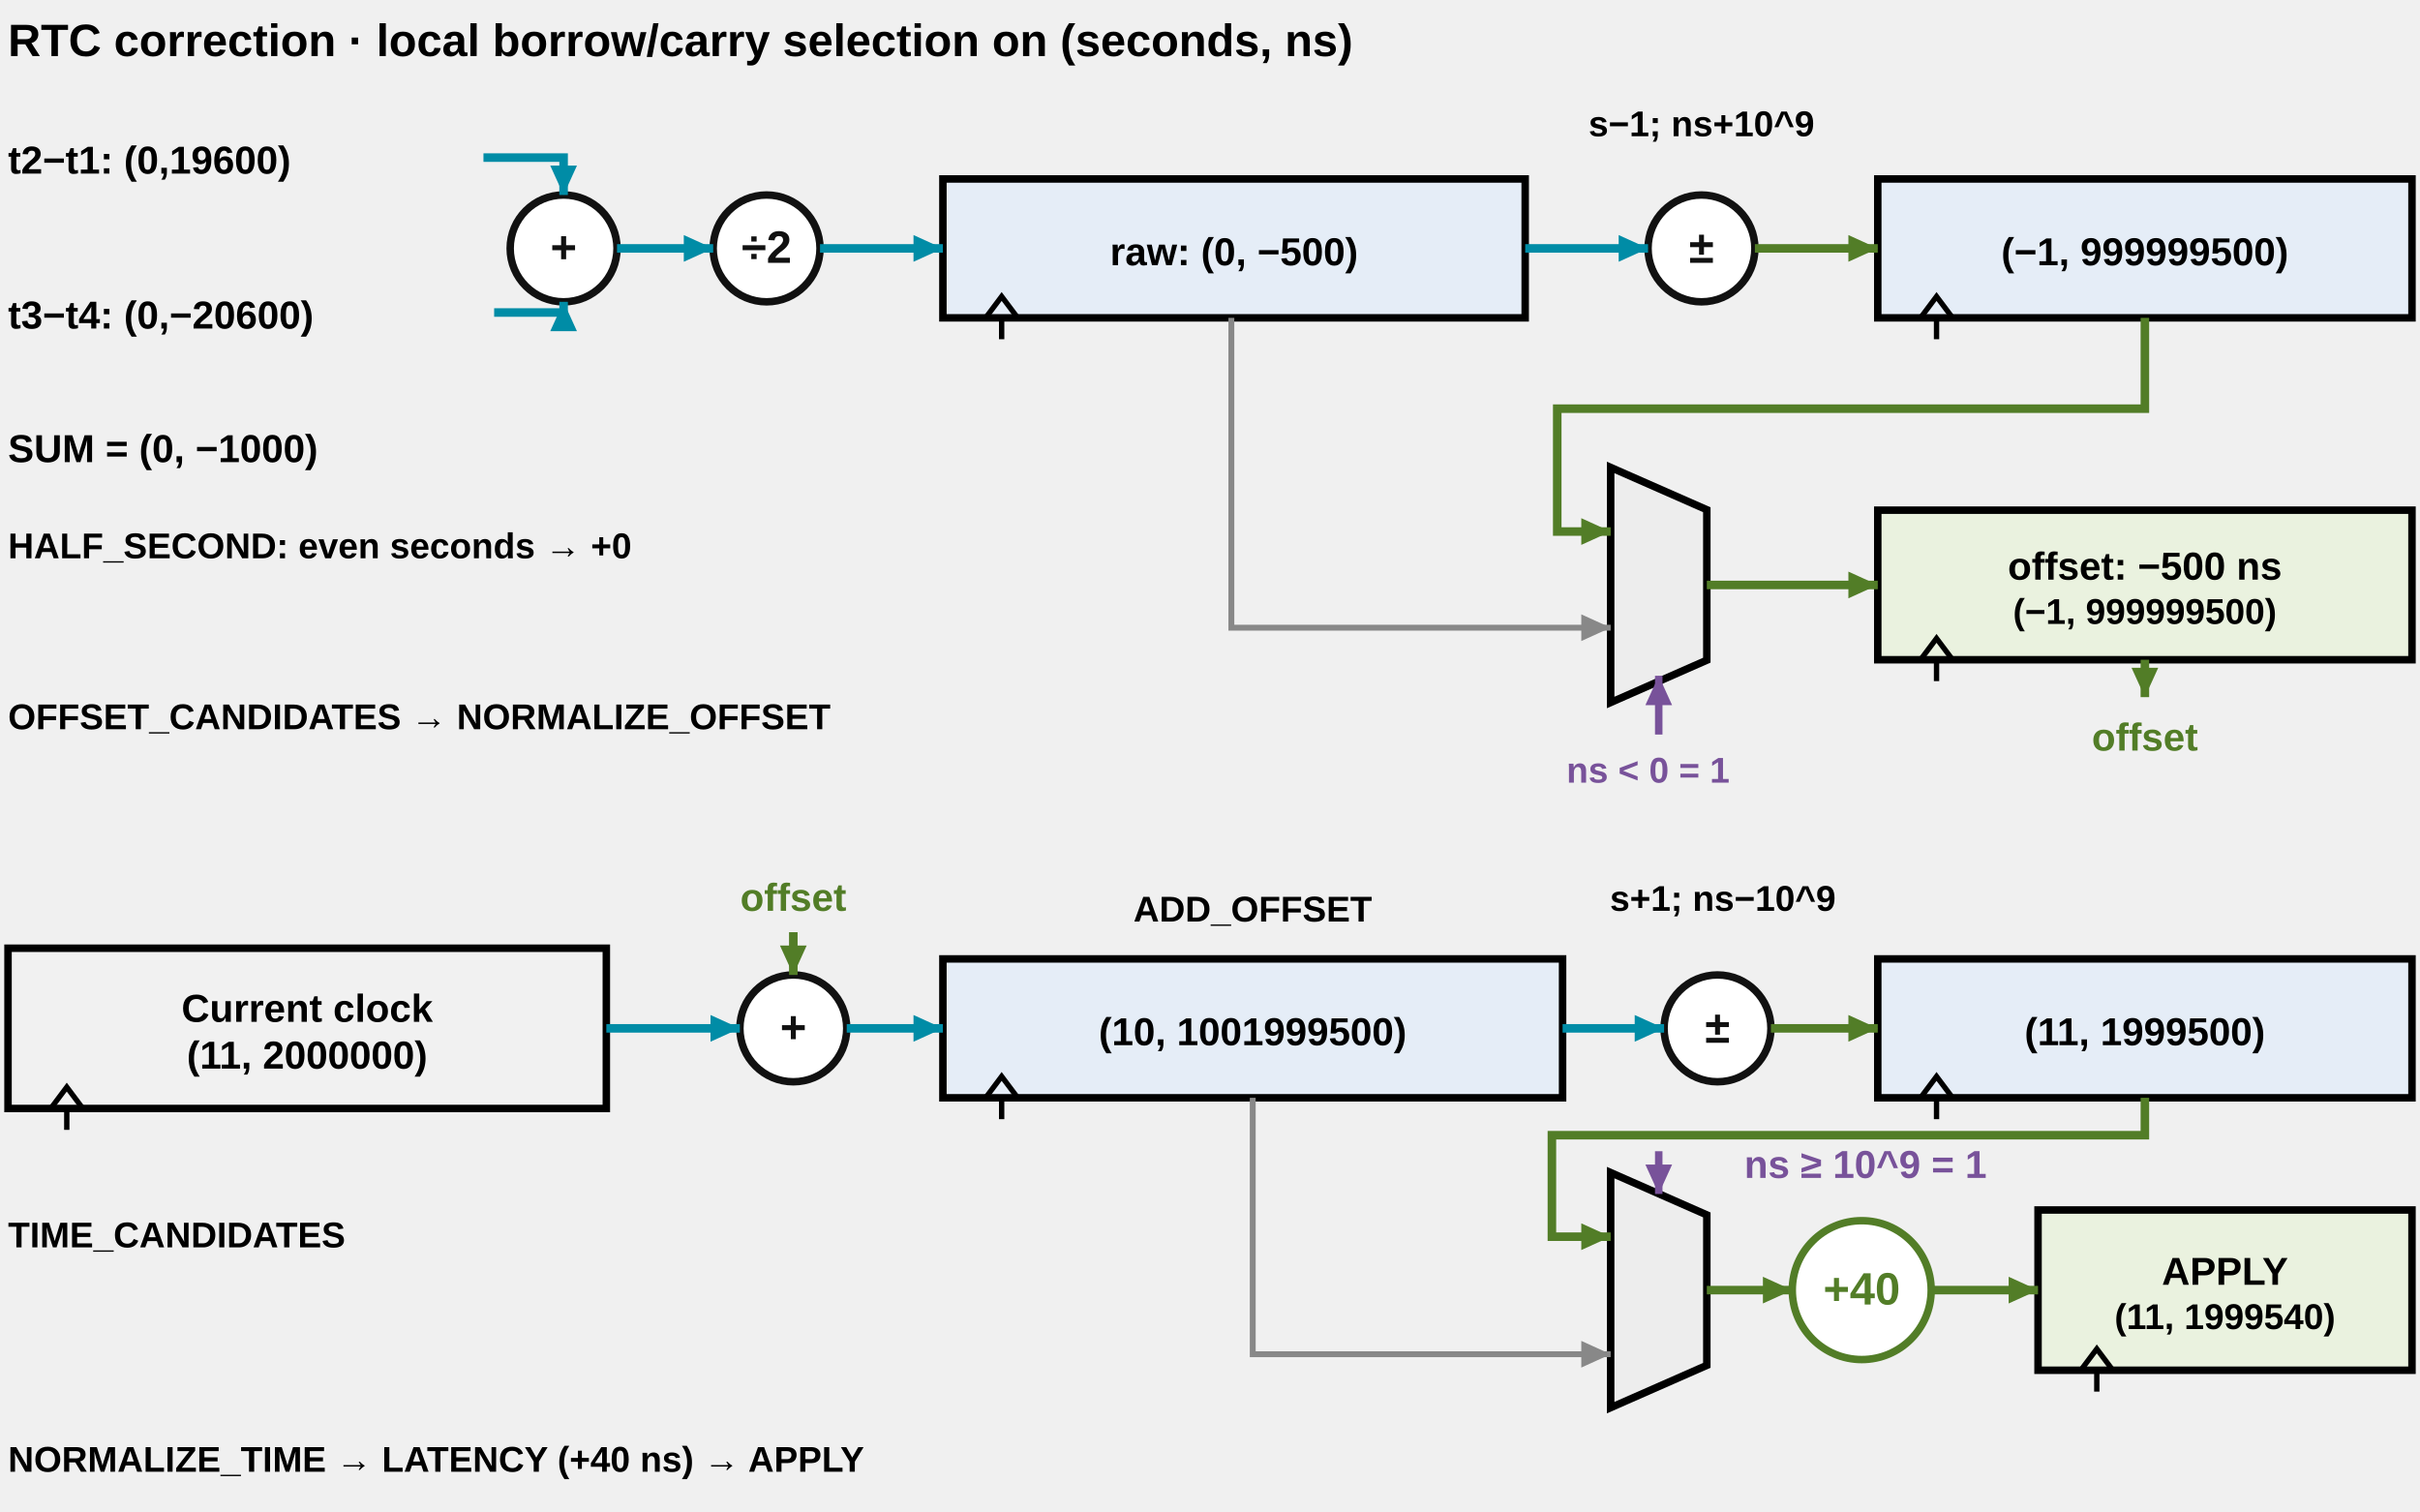
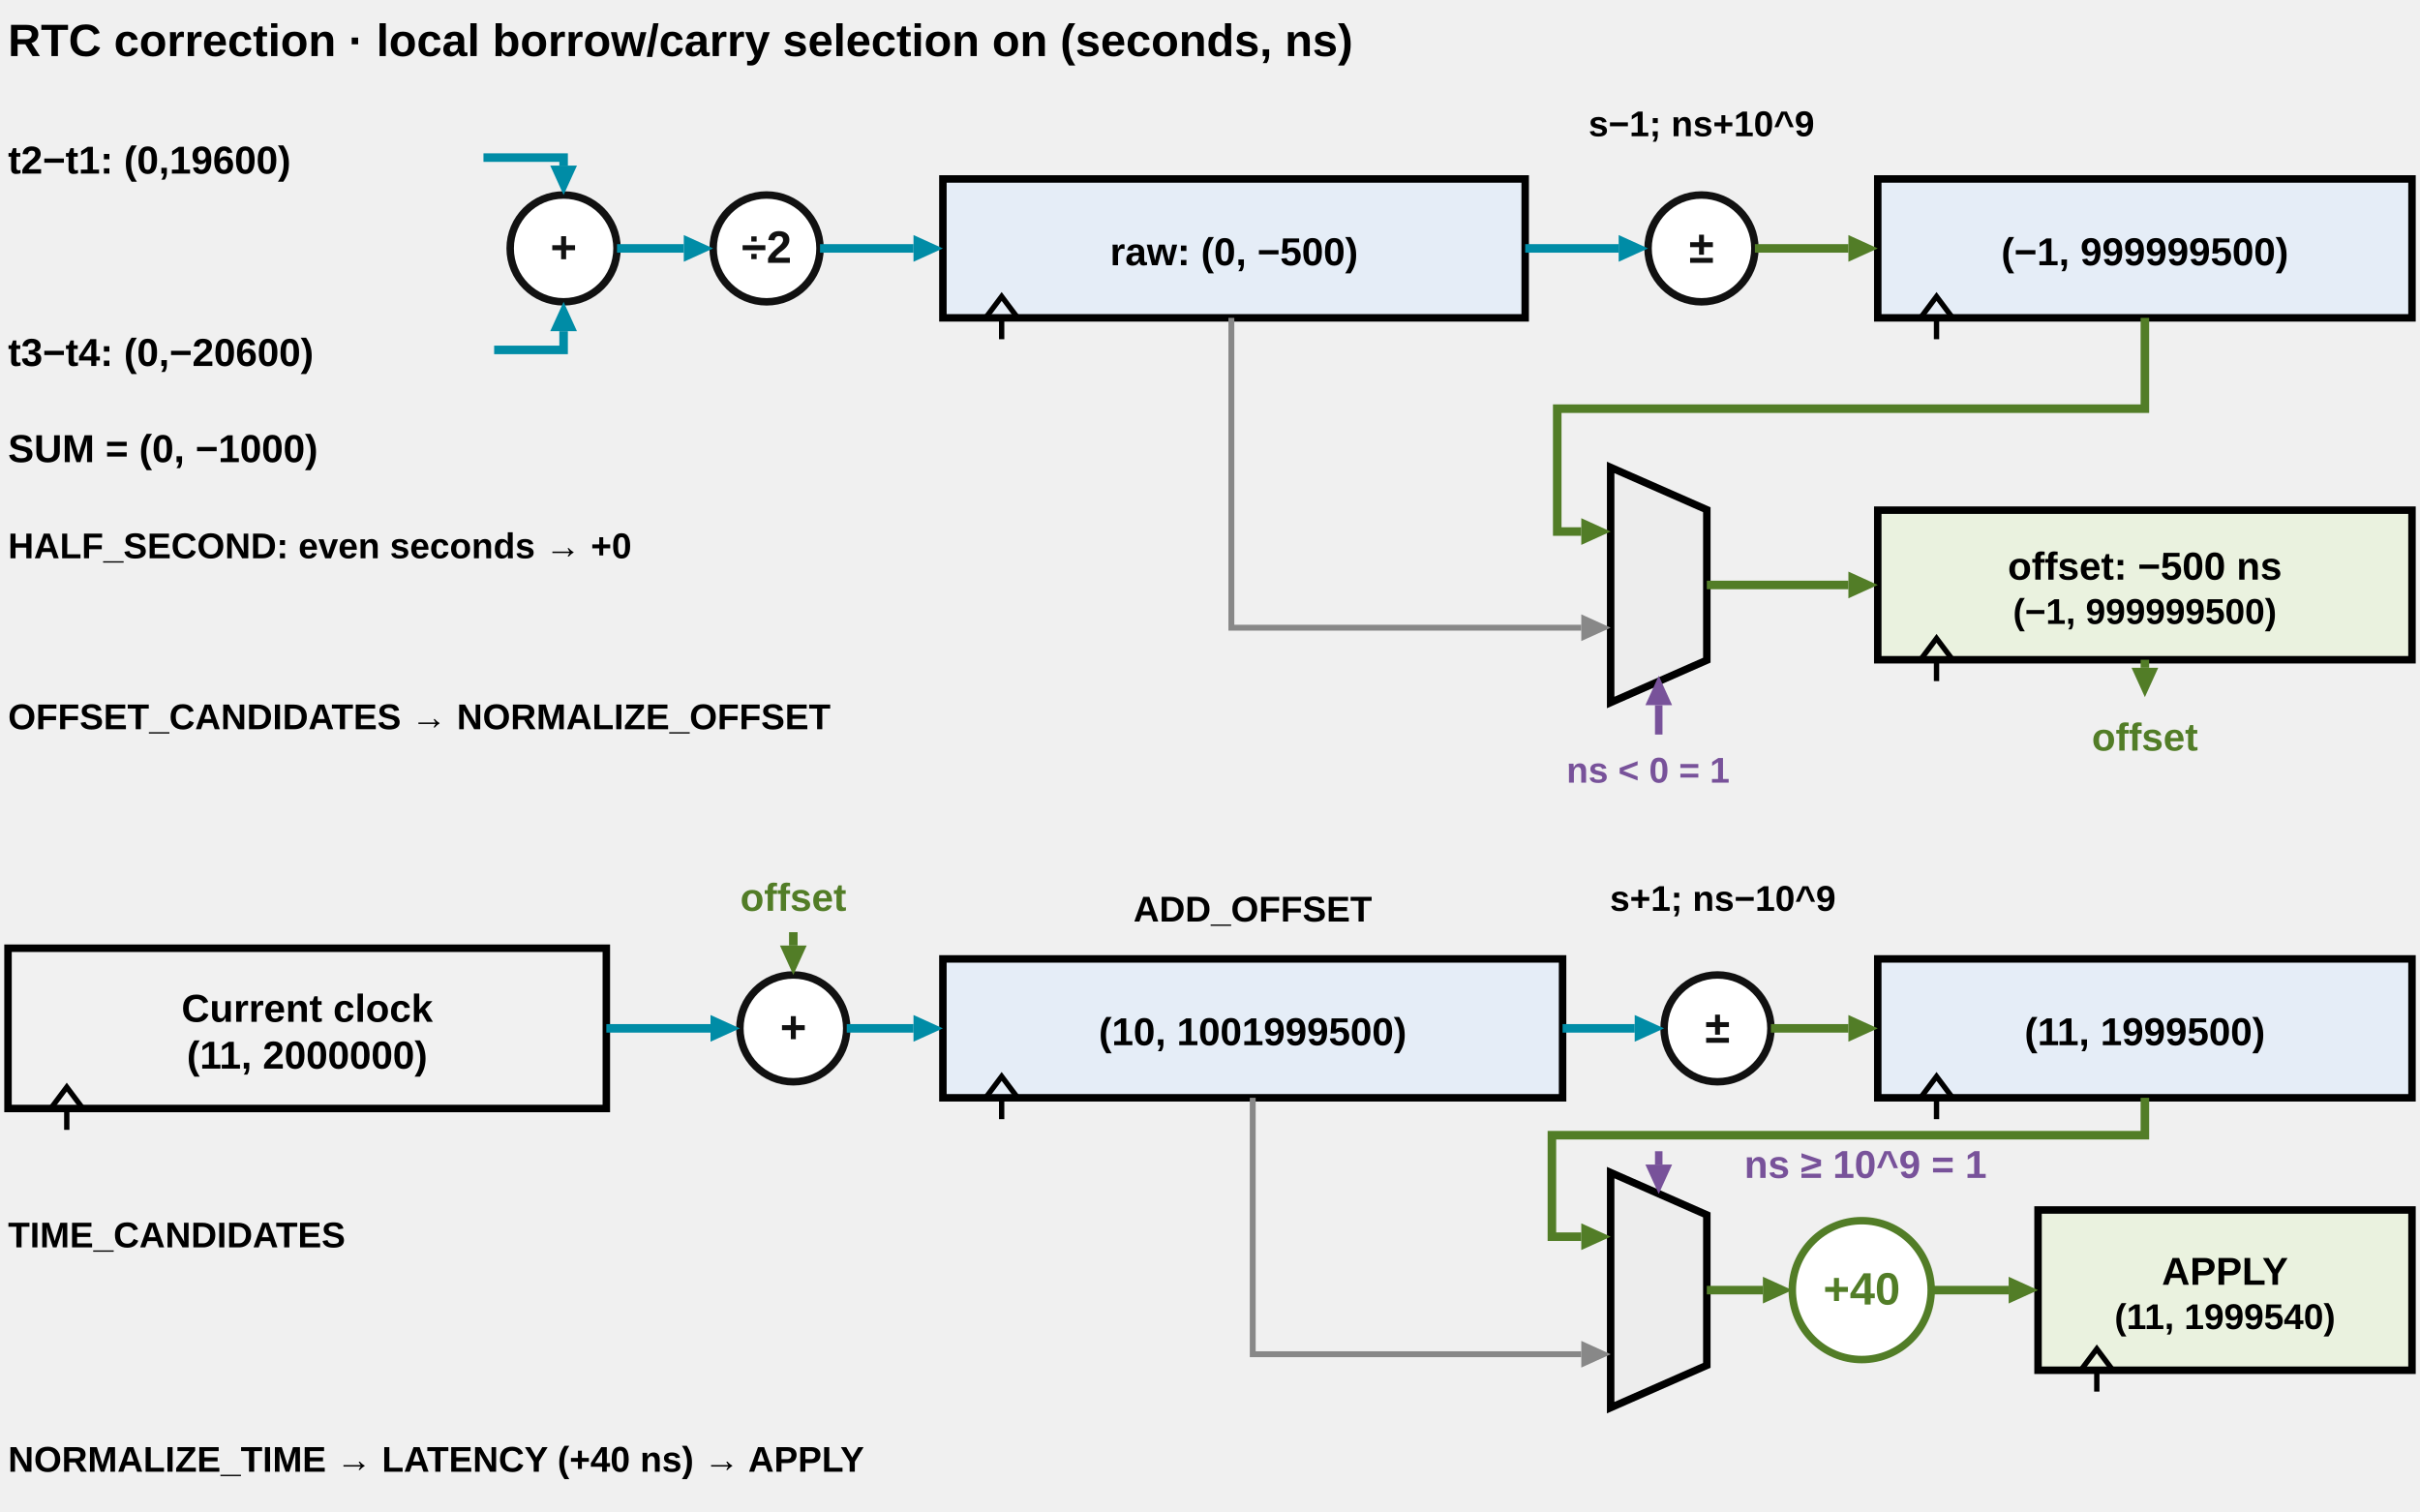
<svg xmlns="http://www.w3.org/2000/svg" width="453.0pt" height="283.0pt" viewBox="-1.5 -1.5 453.0 283.0">
  <style>text { font-family: Arial, Helvetica, sans-serif; }</style>
  <text x="0.00" y="9.00" font-size="8.5" text-anchor="start" fill="#000" font-weight="bold">RTC correction · local borrow/carry selection on (seconds, ns)</text>
  <text x="0.00" y="31.00" font-size="7.3" text-anchor="start" fill="#000" font-weight="bold">t2−t1: (0,19600)</text>
-   <text x="0.00" y="60.00" font-size="7.3" text-anchor="start" fill="#000" font-weight="bold">t3−t4: (0,−20600)</text>
+   <text x="0.00" y="67.00" font-size="7.3" text-anchor="start" fill="#000" font-weight="bold">t3−t4: (0,−20600)</text>
  <circle cx="104" cy="45" r="10" fill="white" stroke="#111" stroke-width="1.4" />
  <text x="104.00" y="47.70" font-size="8.5" text-anchor="middle" fill="#111" font-weight="bold">+</text>
-   <path d="M 89.00 28.00 L 104.00 28.00 L 104.00 35.00" fill="none" stroke="#008CA6" stroke-width="1.6" />
+   <path d="M 89.00 28.00 L 104.00 28.00 L 104.00 29.50" fill="none" stroke="#008CA6" stroke-width="1.6" />
  <polygon points="104.00,35.00 101.50,29.50 106.50,29.50" fill="#008CA6" />
-   <path d="M 91.00 57.00 L 104.00 57.00 L 104.00 55.00" fill="none" stroke="#008CA6" stroke-width="1.6" />
+   <path d="M 91.00 64.00 L 104.00 64.00 L 104.00 60.50" fill="none" stroke="#008CA6" stroke-width="1.6" />
  <polygon points="104.00,55.00 106.50,60.50 101.50,60.50" fill="#008CA6" />
  <circle cx="142" cy="45" r="10" fill="white" stroke="#111" stroke-width="1.4" />
  <text x="142.00" y="47.70" font-size="8.5" text-anchor="middle" fill="#111" font-weight="bold">÷2</text>
-   <path d="M 114.00 45.00 L 132.00 45.00" fill="none" stroke="#008CA6" stroke-width="1.6" />
+   <path d="M 114.00 45.00 L 126.50 45.00" fill="none" stroke="#008CA6" stroke-width="1.6" />
  <polygon points="132.00,45.00 126.50,47.50 126.50,42.50" fill="#008CA6" />
  <rect x="175.00" y="32.00" width="109.00" height="26.00" rx="0" fill="#E5EDF7" stroke="#000" stroke-width="1.4" />
  <text x="229.50" y="48.15" font-size="7.3" text-anchor="middle" fill="#000000" font-weight="bold">raw: (0, −500)</text>
-   <path d="M 152.00 45.00 L 175.00 45.00" fill="none" stroke="#008CA6" stroke-width="1.6" />
+   <path d="M 152.00 45.00 L 169.50 45.00" fill="none" stroke="#008CA6" stroke-width="1.6" />
  <polygon points="175.00,45.00 169.50,47.50 169.50,42.50" fill="#008CA6" />
  <circle cx="317" cy="45" r="10" fill="white" stroke="#111" stroke-width="1.4" />
  <text x="317.00" y="47.70" font-size="8.5" text-anchor="middle" fill="#111" font-weight="bold">±</text>
-   <path d="M 284.00 45.00 L 307.00 45.00" fill="none" stroke="#008CA6" stroke-width="1.6" />
+   <path d="M 284.00 45.00 L 301.50 45.00" fill="none" stroke="#008CA6" stroke-width="1.6" />
  <polygon points="307.00,45.00 301.50,47.50 301.50,42.50" fill="#008CA6" />
  <rect x="350.00" y="32.00" width="100.00" height="26.00" rx="0" fill="#E5EDF7" stroke="#000" stroke-width="1.4" />
  <text x="400.00" y="48.15" font-size="7.3" text-anchor="middle" fill="#000000" font-weight="bold">(−1, 999999500)</text>
-   <path d="M 327.00 45.00 L 350.00 45.00" fill="none" stroke="#527D27" stroke-width="1.6" />
+   <path d="M 327.00 45.00 L 344.50 45.00" fill="none" stroke="#527D27" stroke-width="1.6" />
  <polygon points="350.00,45.00 344.50,47.50 344.50,42.50" fill="#527D27" />
  <text x="317.00" y="24.00" font-size="6.7" text-anchor="middle" fill="#000" font-weight="bold">s−1; ns+10^9</text>
  <text x="0.00" y="85.00" font-size="7.3" text-anchor="start" fill="#000" font-weight="bold">SUM = (0, −1000)</text>
  <text x="0.00" y="103.00" font-size="6.7" text-anchor="start" fill="#000" font-weight="bold">HALF_SECOND: even seconds → +0</text>
  <polygon points="300.00,86.00 318.00,93.92 318.00,122.08 300.00,130.00" fill="#EDEDED" stroke="#000" stroke-width="1.4" />
-   <path d="M 400.00 58.00 L 400.00 75.00 L 290.00 75.00 L 290.00 98.00 L 300.00 98.00" fill="none" stroke="#527D27" stroke-width="1.6" />
+   <path d="M 400.00 58.00 L 400.00 75.00 L 290.00 75.00 L 290.00 98.00 L 294.50 98.00" fill="none" stroke="#527D27" stroke-width="1.6" />
  <polygon points="300.00,98.00 294.50,100.50 294.50,95.50" fill="#527D27" />
-   <path d="M 229.00 58.00 L 229.00 116.00 L 300.00 116.00" fill="none" stroke="#888" stroke-width="1.1" />
+   <path d="M 229.00 58.00 L 229.00 116.00 L 294.50 116.00" fill="none" stroke="#888" stroke-width="1.1" />
  <polygon points="300.00,116.00 294.50,118.50 294.50,113.50" fill="#888" />
  <rect x="350.00" y="94.00" width="100.00" height="28.00" rx="0" fill="#EAF2DF" stroke="#000" stroke-width="1.4" />
  <text x="400.00" y="107.00" font-size="7.3" text-anchor="middle" fill="#000000" font-weight="bold">offset: −500 ns</text>
  <text x="400.00" y="115.29" font-size="6.7" text-anchor="middle" fill="#000000" font-weight="bold">(−1, 999999500)</text>
-   <path d="M 318.00 108.00 L 350.00 108.00" fill="none" stroke="#527D27" stroke-width="1.6" />
+   <path d="M 318.00 108.00 L 344.50 108.00" fill="none" stroke="#527D27" stroke-width="1.6" />
  <polygon points="350.00,108.00 344.50,110.50 344.50,105.50" fill="#527D27" />
  <text x="307.00" y="145.00" font-size="6.7" text-anchor="middle" fill="#78529A" font-weight="bold">ns &lt; 0 = 1</text>
-   <path d="M 309.00 136.00 L 309.00 125.00" fill="none" stroke="#78529A" stroke-width="1.4" />
+   <path d="M 309.00 136.00 L 309.00 130.50" fill="none" stroke="#78529A" stroke-width="1.4" />
  <polygon points="309.00,125.00 311.50,130.50 306.50,130.50" fill="#78529A" />
  <text x="0.00" y="135.00" font-size="6.7" text-anchor="start" fill="#000" font-weight="bold">OFFSET_CANDIDATES → NORMALIZE_OFFSET</text>
  <text x="400.00" y="139.00" font-size="7.3" text-anchor="middle" fill="#527D27" font-weight="bold">offset</text>
-   <path d="M 400.00 122.00 L 400.00 129.00" fill="none" stroke="#527D27" stroke-width="1.6" />
+   <path d="M 400.00 122.00 L 400.00 123.50" fill="none" stroke="#527D27" stroke-width="1.6" />
  <polygon points="400.00,129.00 397.50,123.50 402.50,123.50" fill="#527D27" />
  <rect x="0.00" y="176.00" width="112.00" height="30.00" rx="0" fill="#F1F1F1" stroke="#000" stroke-width="1.4" />
  <text x="56.00" y="189.77" font-size="7.3" text-anchor="middle" fill="#000000" font-weight="bold">Current clock</text>
  <text x="56.00" y="198.53" font-size="7.3" text-anchor="middle" fill="#000000" font-weight="bold">(11, 2000000)</text>
  <circle cx="147" cy="191" r="10" fill="white" stroke="#111" stroke-width="1.4" />
  <text x="147.00" y="193.70" font-size="8.5" text-anchor="middle" fill="#111" font-weight="bold">+</text>
-   <path d="M 112.00 191.00 L 137.00 191.00" fill="none" stroke="#008CA6" stroke-width="1.6" />
+   <path d="M 112.00 191.00 L 131.50 191.00" fill="none" stroke="#008CA6" stroke-width="1.6" />
  <polygon points="137.00,191.00 131.50,193.50 131.50,188.50" fill="#008CA6" />
  <text x="147.00" y="169.00" font-size="7.3" text-anchor="middle" fill="#527D27" font-weight="bold">offset</text>
-   <path d="M 147.00 173.00 L 147.00 181.00" fill="none" stroke="#527D27" stroke-width="1.6" />
+   <path d="M 147.00 173.00 L 147.00 175.50" fill="none" stroke="#527D27" stroke-width="1.6" />
  <polygon points="147.00,181.00 144.50,175.50 149.50,175.50" fill="#527D27" />
  <rect x="175.00" y="178.00" width="116.00" height="26.00" rx="0" fill="#E5EDF7" stroke="#000" stroke-width="1.4" />
  <text x="233.00" y="194.15" font-size="7.3" text-anchor="middle" fill="#000000" font-weight="bold">(10, 1001999500)</text>
-   <path d="M 157.00 191.00 L 175.00 191.00" fill="none" stroke="#008CA6" stroke-width="1.6" />
+   <path d="M 157.00 191.00 L 169.50 191.00" fill="none" stroke="#008CA6" stroke-width="1.6" />
  <polygon points="175.00,191.00 169.50,193.50 169.50,188.50" fill="#008CA6" />
  <text x="233.00" y="171.00" font-size="6.7" text-anchor="middle" fill="#000" font-weight="bold">ADD_OFFSET</text>
  <circle cx="320" cy="191" r="10" fill="white" stroke="#111" stroke-width="1.4" />
  <text x="320.00" y="193.70" font-size="8.5" text-anchor="middle" fill="#111" font-weight="bold">±</text>
-   <path d="M 291.00 191.00 L 310.00 191.00" fill="none" stroke="#008CA6" stroke-width="1.6" />
+   <path d="M 291.00 191.00 L 304.50 191.00" fill="none" stroke="#008CA6" stroke-width="1.6" />
  <polygon points="310.00,191.00 304.50,193.50 304.50,188.50" fill="#008CA6" />
  <text x="321.00" y="169.00" font-size="6.7" text-anchor="middle" fill="#000" font-weight="bold">s+1; ns−10^9</text>
  <rect x="350.00" y="178.00" width="100.00" height="26.00" rx="0" fill="#E5EDF7" stroke="#000" stroke-width="1.4" />
  <text x="400.00" y="194.15" font-size="7.3" text-anchor="middle" fill="#000000" font-weight="bold">(11, 1999500)</text>
-   <path d="M 330.00 191.00 L 350.00 191.00" fill="none" stroke="#527D27" stroke-width="1.6" />
+   <path d="M 330.00 191.00 L 344.50 191.00" fill="none" stroke="#527D27" stroke-width="1.6" />
  <polygon points="350.00,191.00 344.50,193.50 344.50,188.50" fill="#527D27" />
  <polygon points="300.00,218.00 318.00,225.92 318.00,254.08 300.00,262.00" fill="#EDEDED" stroke="#000" stroke-width="1.4" />
-   <path d="M 400.00 204.00 L 400.00 211.00 L 289.00 211.00 L 289.00 230.00 L 300.00 230.00" fill="none" stroke="#527D27" stroke-width="1.6" />
+   <path d="M 400.00 204.00 L 400.00 211.00 L 289.00 211.00 L 289.00 230.00 L 294.50 230.00" fill="none" stroke="#527D27" stroke-width="1.6" />
  <polygon points="300.00,230.00 294.50,232.50 294.50,227.50" fill="#527D27" />
-   <path d="M 233.00 204.00 L 233.00 252.00 L 300.00 252.00" fill="none" stroke="#888" stroke-width="1.1" />
+   <path d="M 233.00 204.00 L 233.00 252.00 L 294.50 252.00" fill="none" stroke="#888" stroke-width="1.1" />
  <polygon points="300.00,252.00 294.50,254.50 294.50,249.50" fill="#888" />
  <text x="0.00" y="232.00" font-size="6.7" text-anchor="start" fill="#000" font-weight="bold">TIME_CANDIDATES</text>
  <text x="325.00" y="219.00" font-size="7.3" text-anchor="start" fill="#78529A" font-weight="bold">ns ≥ 10^9 = 1</text>
-   <path d="M 309.00 214.00 L 309.00 222.00" fill="none" stroke="#78529A" stroke-width="1.4" />
+   <path d="M 309.00 214.00 L 309.00 216.50" fill="none" stroke="#78529A" stroke-width="1.4" />
  <polygon points="309.00,222.00 306.50,216.50 311.50,216.50" fill="#78529A" />
  <circle cx="347" cy="240" r="13" fill="white" stroke="#527D27" stroke-width="1.4" />
  <text x="347.00" y="242.70" font-size="8.5" text-anchor="middle" fill="#527D27" font-weight="bold">+40</text>
-   <path d="M 318.00 240.00 L 334.00 240.00" fill="none" stroke="#527D27" stroke-width="1.6" />
+   <path d="M 318.00 240.00 L 328.50 240.00" fill="none" stroke="#527D27" stroke-width="1.6" />
  <polygon points="334.00,240.00 328.50,242.50 328.50,237.50" fill="#527D27" />
  <rect x="380.00" y="225.00" width="70.00" height="30.00" rx="0" fill="#EAF2DF" stroke="#000" stroke-width="1.4" />
  <text x="415.00" y="239.00" font-size="7.3" text-anchor="middle" fill="#000000" font-weight="bold">APPLY</text>
  <text x="415.00" y="247.29" font-size="6.7" text-anchor="middle" fill="#000000" font-weight="bold">(11, 1999540)</text>
-   <path d="M 360.00 240.00 L 380.00 240.00" fill="none" stroke="#527D27" stroke-width="1.6" />
+   <path d="M 360.00 240.00 L 374.50 240.00" fill="none" stroke="#527D27" stroke-width="1.6" />
  <polygon points="380.00,240.00 374.50,242.50 374.50,237.50" fill="#527D27" />
  <text x="0.00" y="274.00" font-size="6.7" text-anchor="start" fill="#000" font-weight="bold">NORMALIZE_TIME → LATENCY (+40 ns) → APPLY</text>
  <path d="M 183.00 58.00 L 186.00 54.00 L 189.00 58.00" fill="none" stroke="#000" stroke-width="1.0" />
  <path d="M 186.00 62.00 L 186.00 58.00" fill="none" stroke="#000" stroke-width="1.0" />
  <path d="M 358.00 58.00 L 361.00 54.00 L 364.00 58.00" fill="none" stroke="#000" stroke-width="1.0" />
  <path d="M 361.00 62.00 L 361.00 58.00" fill="none" stroke="#000" stroke-width="1.0" />
  <path d="M 358.00 122.00 L 361.00 118.00 L 364.00 122.00" fill="none" stroke="#000" stroke-width="1.0" />
  <path d="M 361.00 126.00 L 361.00 122.00" fill="none" stroke="#000" stroke-width="1.0" />
  <path d="M 8.00 206.00 L 11.00 202.00 L 14.00 206.00" fill="none" stroke="#000" stroke-width="1.0" />
  <path d="M 11.00 210.00 L 11.00 206.00" fill="none" stroke="#000" stroke-width="1.0" />
  <path d="M 183.00 204.00 L 186.00 200.00 L 189.00 204.00" fill="none" stroke="#000" stroke-width="1.0" />
  <path d="M 186.00 208.00 L 186.00 204.00" fill="none" stroke="#000" stroke-width="1.0" />
  <path d="M 358.00 204.00 L 361.00 200.00 L 364.00 204.00" fill="none" stroke="#000" stroke-width="1.0" />
  <path d="M 361.00 208.00 L 361.00 204.00" fill="none" stroke="#000" stroke-width="1.0" />
  <path d="M 388.00 255.00 L 391.00 251.00 L 394.00 255.00" fill="none" stroke="#000" stroke-width="1.0" />
  <path d="M 391.00 259.00 L 391.00 255.00" fill="none" stroke="#000" stroke-width="1.0" />
</svg>
